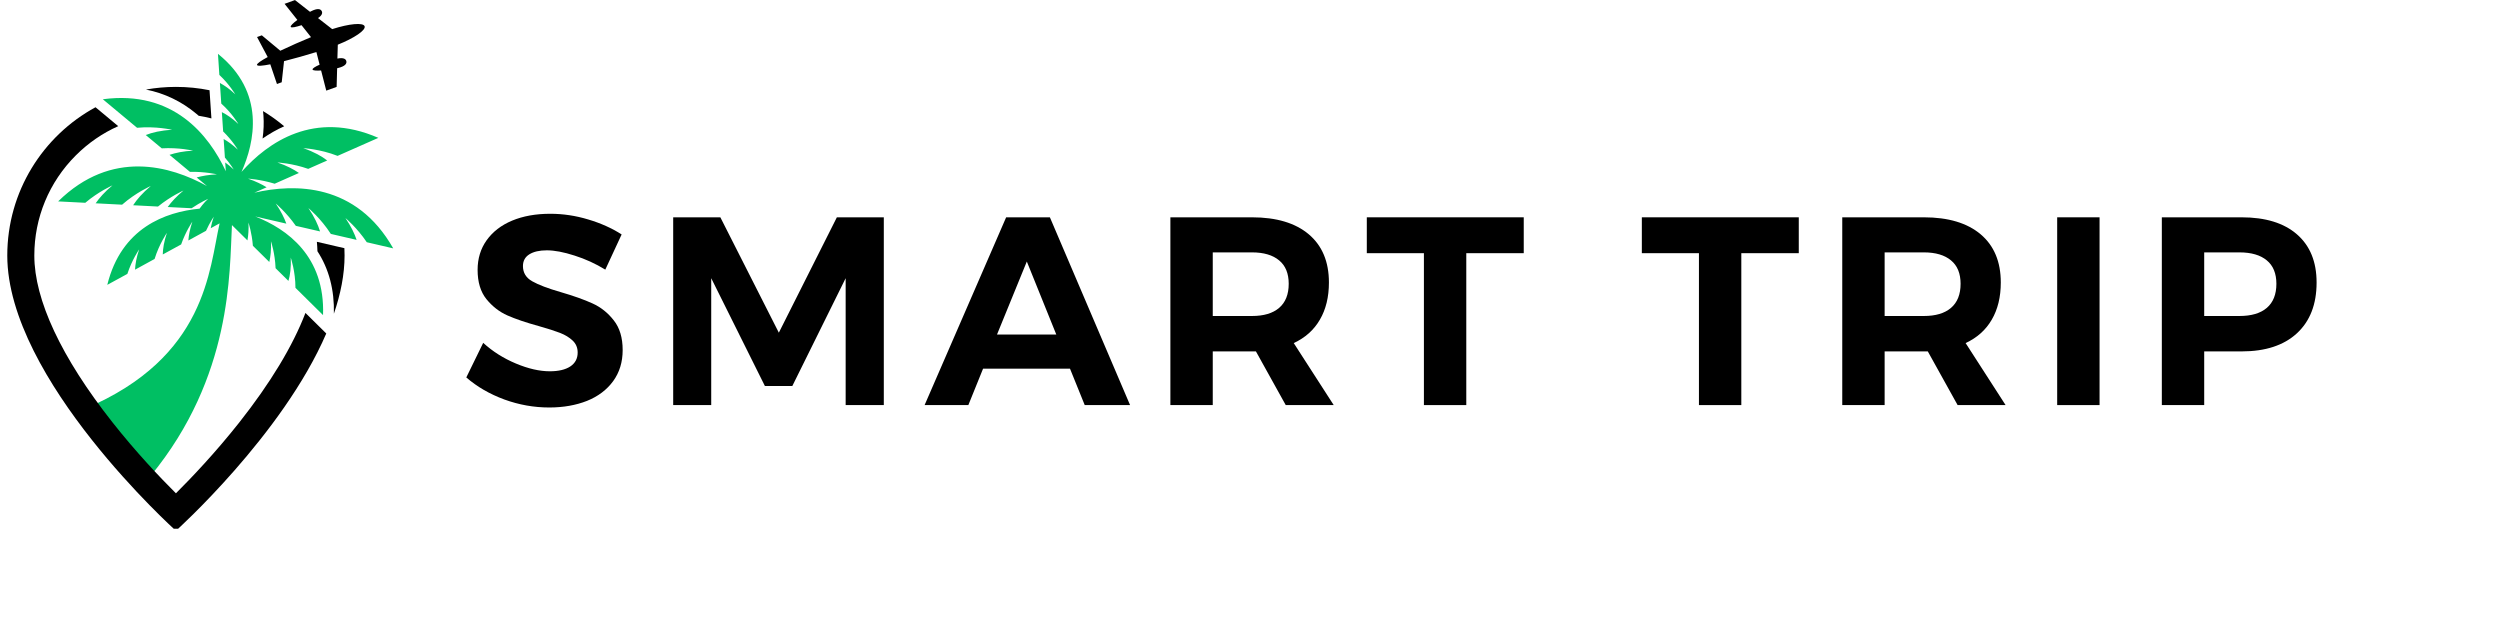
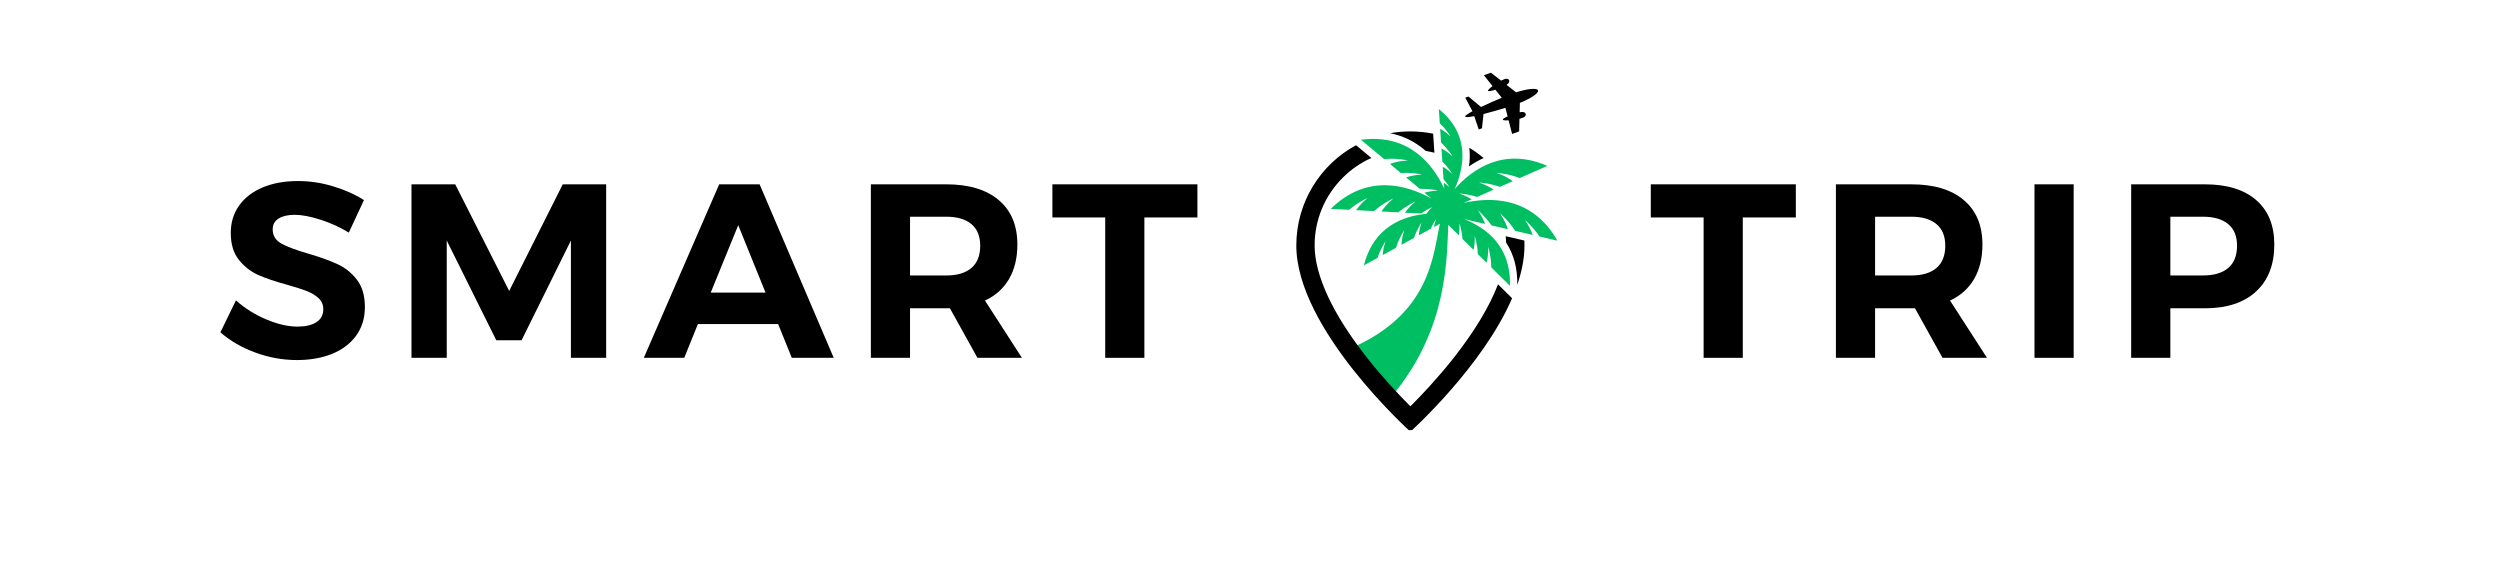
- <svg xmlns="http://www.w3.org/2000/svg" width="456" zoomAndPan="magnify" viewBox="0 0 342 85.5" height="114" preserveAspectRatio="xMidYMid meet" version="1.0">
+ <svg xmlns="http://www.w3.org/2000/svg" width="492" zoomAndPan="magnify" viewBox="0 0 369 83.25" height="111" preserveAspectRatio="xMidYMid meet" version="1.0">
  <defs>
    <g />
-     <clipPath id="9fcb6eaf6e">
-       <path d="M 7 7 L 53.934 7 L 53.934 66 L 7 66 Z M 7 7 " clip-rule="nonzero" />
+     <clipPath id="1fa214bb08">
+       <path d="M 196 16 L 229.988 16 L 229.988 59 L 196 59 Z M 196 16 " clip-rule="nonzero" />
    </clipPath>
-     <clipPath id="c6b2817350">
-       <path d="M 0.996 14 L 45 14 L 45 72.328 L 0.996 72.328 Z M 0.996 14 " clip-rule="nonzero" />
+     <clipPath id="21443a3611">
+       <path d="M 191.336 21 L 224 21 L 224 63.492 L 191.336 63.492 Z M 191.336 21 " clip-rule="nonzero" />
+     </clipPath>
+     <clipPath id="db11a7798d">
+       <path d="M 216 10.719 L 228 10.719 L 228 20 L 216 20 Z M 216 10.719 " clip-rule="nonzero" />
    </clipPath>
  </defs>
-   <g clip-path="url(#9fcb6eaf6e)">
-     <path fill="#00bf63" d="M 34.793 26.363 L 34.801 26.359 C 34.793 26.363 36.473 25.621 36.473 25.621 C 35.816 25.211 34.984 24.805 33.93 24.441 C 33.93 24.441 35.594 24.523 37.574 25.133 L 40.891 23.664 C 40.184 23.172 39.23 22.664 37.949 22.227 C 37.949 22.227 39.941 22.32 42.164 23.102 L 44.762 21.953 C 44.031 21.387 42.98 20.781 41.488 20.27 C 41.488 20.27 43.773 20.379 46.18 21.324 L 51.758 18.859 C 42.984 15.031 36.668 19.434 33.039 23.516 C 34.836 19.477 36.375 12.633 29.816 7.367 L 30.008 10.25 C 31.383 11.535 32.188 12.906 32.188 12.906 C 31.406 12.164 30.695 11.676 30.082 11.355 L 30.27 14.168 C 31.742 15.488 32.609 16.965 32.609 16.965 C 31.758 16.16 30.992 15.656 30.348 15.34 L 30.527 17.984 C 31.797 19.219 32.535 20.473 32.535 20.473 C 31.82 19.801 31.168 19.336 30.594 19.016 L 30.766 21.555 C 31.539 22.453 31.973 23.191 31.973 23.191 C 31.562 22.809 31.176 22.488 30.809 22.23 L 30.891 23.422 C 28.566 18.461 23.699 12.289 14.066 13.578 L 18.75 17.48 C 21.324 17.234 23.551 17.758 23.551 17.758 C 21.977 17.84 20.801 18.129 19.941 18.473 L 22.125 20.293 C 24.477 20.152 26.418 20.609 26.418 20.609 C 25.066 20.68 24.008 20.906 23.191 21.184 L 25.98 23.508 C 28.051 23.465 29.672 23.848 29.672 23.848 C 28.562 23.906 27.648 24.066 26.906 24.277 C 26.906 24.277 28.316 25.453 28.309 25.449 L 28.316 25.453 C 23.344 22.707 15.289 20.348 7.953 27.551 L 11.664 27.742 C 13.512 26.18 15.383 25.359 15.383 25.359 C 14.316 26.25 13.586 27.082 13.086 27.812 L 16.703 28 C 18.613 26.324 20.629 25.441 20.629 25.441 C 19.477 26.406 18.715 27.301 18.211 28.078 L 21.613 28.254 C 23.383 26.82 25.098 26.066 25.098 26.066 C 24.129 26.875 23.438 27.637 22.941 28.32 L 26.211 28.488 C 27.477 27.637 28.484 27.195 28.484 27.195 C 27.93 27.66 27.301 28.543 27.301 28.543 C 22.621 28.996 16.605 31.16 14.676 38.969 L 17.422 37.469 C 18.055 35.531 19.035 34.117 19.035 34.117 C 18.664 35.223 18.508 36.145 18.473 36.891 L 21.148 35.426 C 21.777 33.379 22.832 31.855 22.832 31.855 C 22.434 33.055 22.281 34.035 22.266 34.812 L 24.781 33.438 C 25.414 31.629 26.312 30.328 26.312 30.328 C 25.977 31.336 25.816 32.191 25.766 32.898 L 28.184 31.574 C 28.715 30.406 29.242 29.645 29.242 29.645 C 29.047 30.219 28.914 30.746 28.824 31.223 L 30.043 30.555 C 28.605 36.852 28.27 48.891 11.602 55.926 L 20.613 65.094 C 31.797 51.473 31.383 37.242 31.73 30.793 L 33.848 32.887 C 33.969 32.227 34.035 31.422 33.992 30.453 C 33.992 30.453 34.457 31.824 34.594 33.621 L 36.84 35.84 C 37.012 35.109 37.117 34.176 37.066 33 C 37.066 33 37.625 34.645 37.699 36.691 L 39.457 38.43 C 39.684 37.656 39.836 36.613 39.777 35.242 C 39.777 35.242 40.418 37.129 40.418 39.375 L 44.191 43.105 C 44.484 35.07 39.293 31.332 34.918 29.613 L 39.172 30.594 C 38.883 29.805 38.43 28.879 37.719 27.836 C 37.719 27.836 39.16 29.031 40.469 30.895 L 43.785 31.66 C 43.516 30.777 43.031 29.707 42.188 28.461 C 42.188 28.461 43.883 29.863 45.258 32 L 48.785 32.816 C 48.508 31.977 48.031 30.973 47.254 29.828 C 47.254 29.828 48.828 31.129 50.176 33.137 L 53.793 33.977 C 48.723 25.031 40.328 25.086 34.793 26.363 " fill-opacity="1" fill-rule="nonzero" />
-   </g>
-   <path fill="#000000" d="M 26.887 15.586 C 26.984 15.668 27.082 15.75 27.176 15.836 C 27.766 15.93 28.348 16.051 28.922 16.199 L 28.664 12.344 C 27.18 12.043 25.641 11.887 24.066 11.887 C 22.668 11.887 21.297 12.012 19.965 12.25 C 22.531 12.762 24.848 13.879 26.887 15.586 " fill-opacity="1" fill-rule="nonzero" />
-   <path fill="#000000" d="M 38.879 17.273 C 37.973 16.508 37 15.812 35.98 15.195 C 36.004 15.395 36.023 15.594 36.039 15.793 C 36.113 16.82 36.074 17.875 35.922 18.949 C 36.883 18.281 37.871 17.723 38.879 17.273 " fill-opacity="1" fill-rule="nonzero" />
-   <path fill="#000000" d="M 45.953 33.684 L 43.348 33.078 C 43.387 33.508 43.414 33.938 43.426 34.371 C 45 36.789 45.754 39.656 45.676 42.918 C 46.594 40.234 47.137 37.551 47.137 34.957 C 47.137 34.621 47.129 34.285 47.113 33.949 L 45.953 33.684 " fill-opacity="1" fill-rule="nonzero" />
-   <g clip-path="url(#c6b2817350)">
-     <path fill="#000000" d="M 41.785 42.809 C 40.059 47.32 37 52.395 32.699 57.836 C 29.457 61.934 26.207 65.352 24.066 67.484 C 21.906 65.332 18.617 61.875 15.367 57.75 C 8.387 48.898 4.695 41.016 4.695 34.957 C 4.695 29.785 6.711 24.918 10.367 21.262 C 12.07 19.559 14.035 18.211 16.172 17.258 L 13.066 14.672 C 5.875 18.578 0.996 26.199 0.996 34.957 C 0.996 51.883 24.066 72.609 24.066 72.609 C 24.066 72.609 38.656 59.5 44.633 45.621 L 41.785 42.809 " fill-opacity="1" fill-rule="nonzero" />
-   </g>
-   <path fill="#000000" d="M 49.879 3.59 C 49.684 3.055 47.77 3.238 45.445 3.984 L 43.504 2.473 C 44.051 2.113 44.148 1.781 44.012 1.52 C 43.852 1.203 43.422 1.098 42.551 1.543 C 42.508 1.566 42.461 1.59 42.41 1.617 L 40.352 0.008 L 38.93 0.523 L 40.68 2.727 C 40.121 3.141 39.695 3.531 39.773 3.68 C 39.855 3.844 40.512 3.691 41.25 3.445 L 42.547 5.082 C 41.223 5.629 39.676 6.305 38.344 6.941 L 35.816 4.832 L 35.164 5.066 L 36.621 7.805 C 35.688 8.309 35.098 8.715 35.16 8.891 C 35.227 9.07 35.938 9.004 36.977 8.797 L 37.887 11.492 L 38.539 11.254 L 38.855 8.367 C 40.289 8.004 41.91 7.543 43.281 7.117 L 43.723 8.848 C 43.152 9.102 42.723 9.355 42.758 9.508 C 42.797 9.66 43.297 9.684 43.926 9.641 L 44.633 12.398 L 46.051 11.887 L 46.121 9.336 C 46.172 9.324 46.219 9.312 46.262 9.301 C 47.207 9.066 47.465 8.707 47.379 8.363 C 47.305 8.047 46.957 7.855 46.156 8.012 L 46.211 6.113 C 48.477 5.203 50.07 4.129 49.879 3.59 " fill-opacity="1" fill-rule="nonzero" />
  <g fill="#000000" fill-opacity="1">
-     <g transform="translate(63.05554, 55.41643)">
+     <g transform="translate(31.79613, 52.81544)">
      <g>
-         <path d="M 19.75 -18.531 C 18.426 -19.344 17.023 -19.984 15.547 -20.453 C 14.066 -20.93 12.801 -21.172 11.75 -21.172 C 10.738 -21.172 9.941 -20.988 9.359 -20.625 C 8.773 -20.258 8.484 -19.723 8.484 -19.016 C 8.484 -18.109 8.906 -17.414 9.75 -16.938 C 10.594 -16.457 11.895 -15.961 13.656 -15.453 C 15.414 -14.941 16.863 -14.426 18 -13.906 C 19.133 -13.395 20.102 -12.625 20.906 -11.594 C 21.719 -10.57 22.125 -9.219 22.125 -7.531 C 22.125 -5.883 21.691 -4.469 20.828 -3.281 C 19.961 -2.094 18.77 -1.191 17.25 -0.578 C 15.727 0.023 14.004 0.328 12.078 0.328 C 9.992 0.328 7.945 -0.035 5.938 -0.766 C 3.938 -1.504 2.203 -2.508 0.734 -3.781 L 3.047 -8.516 C 4.336 -7.336 5.828 -6.395 7.516 -5.688 C 9.211 -4.977 10.758 -4.625 12.156 -4.625 C 13.352 -4.625 14.285 -4.844 14.953 -5.281 C 15.629 -5.727 15.969 -6.363 15.969 -7.188 C 15.969 -7.852 15.738 -8.398 15.281 -8.828 C 14.832 -9.254 14.258 -9.602 13.562 -9.875 C 12.863 -10.145 11.906 -10.453 10.688 -10.797 C 8.914 -11.285 7.473 -11.773 6.359 -12.266 C 5.254 -12.754 4.297 -13.5 3.484 -14.5 C 2.68 -15.5 2.281 -16.832 2.281 -18.5 C 2.281 -20.039 2.691 -21.391 3.516 -22.547 C 4.348 -23.711 5.508 -24.609 7 -25.234 C 8.5 -25.859 10.238 -26.172 12.219 -26.172 C 13.977 -26.172 15.711 -25.91 17.422 -25.391 C 19.141 -24.879 20.66 -24.195 21.984 -23.344 Z M 19.75 -18.531 " />
+         <path d="M 19.688 -18.484 C 18.375 -19.285 16.977 -19.922 15.5 -20.391 C 14.02 -20.867 12.754 -21.109 11.703 -21.109 C 10.703 -21.109 9.91 -20.926 9.328 -20.562 C 8.742 -20.195 8.453 -19.66 8.453 -18.953 C 8.453 -18.047 8.875 -17.352 9.719 -16.875 C 10.562 -16.406 11.859 -15.914 13.609 -15.406 C 15.367 -14.895 16.816 -14.379 17.953 -13.859 C 19.086 -13.348 20.055 -12.582 20.859 -11.562 C 21.66 -10.539 22.062 -9.188 22.062 -7.5 C 22.062 -5.863 21.629 -4.453 20.766 -3.266 C 19.898 -2.086 18.711 -1.191 17.203 -0.578 C 15.691 0.023 13.973 0.328 12.047 0.328 C 9.961 0.328 7.922 -0.035 5.922 -0.766 C 3.922 -1.492 2.191 -2.492 0.734 -3.766 L 3.031 -8.484 C 4.332 -7.316 5.82 -6.379 7.5 -5.672 C 9.188 -4.961 10.723 -4.609 12.109 -4.609 C 13.305 -4.609 14.238 -4.828 14.906 -5.266 C 15.582 -5.703 15.922 -6.336 15.922 -7.172 C 15.922 -7.828 15.691 -8.367 15.234 -8.797 C 14.785 -9.223 14.211 -9.57 13.516 -9.844 C 12.828 -10.113 11.875 -10.422 10.656 -10.766 C 8.895 -11.242 7.457 -11.727 6.344 -12.219 C 5.238 -12.707 4.281 -13.453 3.469 -14.453 C 2.664 -15.453 2.266 -16.781 2.266 -18.438 C 2.266 -19.977 2.676 -21.328 3.5 -22.484 C 4.332 -23.641 5.492 -24.531 6.984 -25.156 C 8.473 -25.781 10.207 -26.094 12.188 -26.094 C 13.945 -26.094 15.676 -25.832 17.375 -25.312 C 19.082 -24.801 20.598 -24.125 21.922 -23.281 Z M 19.688 -18.484 " />
      </g>
    </g>
  </g>
  <g fill="#000000" fill-opacity="1">
-     <g transform="translate(89.26381, 55.41643)">
+     <g transform="translate(57.92229, 52.81544)">
      <g>
-         <path d="M 2.828 0 L 2.828 -25.688 L 9.281 -25.688 L 17.281 -9.906 L 25.219 -25.688 L 31.641 -25.688 L 31.641 0 L 26.422 0 L 26.422 -17.359 L 19.125 -2.609 L 15.375 -2.609 L 8.031 -17.359 L 8.031 0 Z M 2.828 0 " />
+         <path d="M 2.812 0 L 2.812 -25.609 L 9.266 -25.609 L 17.234 -9.875 L 25.141 -25.609 L 31.547 -25.609 L 31.547 0 L 26.344 0 L 26.344 -17.312 L 19.062 -2.594 L 15.328 -2.594 L 8.016 -17.312 L 8.016 0 Z M 2.812 0 " />
      </g>
    </g>
  </g>
  <g fill="#000000" fill-opacity="1">
-     <g transform="translate(126.5939, 55.41643)">
+     <g transform="translate(95.13543, 52.81544)">
      <g>
-         <path d="M 28 0 L 21.797 0 L 19.781 -4.984 L 7.891 -4.984 L 5.875 0 L -0.109 0 L 11.047 -25.688 L 17.031 -25.688 Z M 13.875 -19.641 L 9.797 -9.656 L 17.906 -9.656 Z M 13.875 -19.641 " />
+         <path d="M 27.922 0 L 21.734 0 L 19.719 -4.984 L 7.875 -4.984 L 5.859 0 L -0.109 0 L 11.016 -25.609 L 16.984 -25.609 Z M 13.828 -19.578 L 9.766 -9.625 L 17.859 -9.625 Z M 13.828 -19.578 " />
      </g>
    </g>
  </g>
  <g fill="#000000" fill-opacity="1">
-     <g transform="translate(157.2803, 55.41643)">
+     <g transform="translate(125.7257, 52.81544)">
      <g>
-         <path d="M 25.172 0 L 18.609 0 L 14.531 -7.344 L 8.625 -7.344 L 8.625 0 L 2.828 0 L 2.828 -25.688 L 13.984 -25.688 C 17.336 -25.688 19.93 -24.91 21.766 -23.359 C 23.598 -21.805 24.516 -19.609 24.516 -16.766 C 24.516 -14.785 24.102 -13.094 23.281 -11.688 C 22.469 -10.281 21.273 -9.211 19.703 -8.484 Z M 8.625 -20.891 L 8.625 -12.188 L 13.984 -12.188 C 15.598 -12.188 16.836 -12.555 17.703 -13.297 C 18.578 -14.047 19.016 -15.145 19.016 -16.594 C 19.016 -18.008 18.578 -19.078 17.703 -19.797 C 16.836 -20.523 15.598 -20.891 13.984 -20.891 Z M 8.625 -20.891 " />
+         <path d="M 25.109 0 L 18.547 0 L 14.484 -7.312 L 8.594 -7.312 L 8.594 0 L 2.812 0 L 2.812 -25.609 L 13.938 -25.609 C 17.281 -25.609 19.863 -24.832 21.688 -23.281 C 23.52 -21.738 24.438 -19.551 24.438 -16.719 C 24.438 -14.75 24.031 -13.062 23.219 -11.656 C 22.406 -10.25 21.219 -9.18 19.656 -8.453 Z M 8.594 -20.828 L 8.594 -12.156 L 13.938 -12.156 C 15.551 -12.156 16.789 -12.523 17.656 -13.266 C 18.52 -14.004 18.953 -15.098 18.953 -16.547 C 18.953 -17.953 18.52 -19.016 17.656 -19.734 C 16.789 -20.461 15.551 -20.828 13.938 -20.828 Z M 8.594 -20.828 " />
      </g>
    </g>
  </g>
  <g fill="#000000" fill-opacity="1">
-     <g transform="translate(186.6819, 55.41643)">
+     <g transform="translate(155.0352, 52.81544)">
      <g>
-         <path d="M 0.297 -20.781 L 0.297 -25.688 L 21.766 -25.688 L 21.766 -20.781 L 13.906 -20.781 L 13.906 0 L 8.109 0 L 8.109 -20.781 Z M 0.297 -20.781 " />
+         <path d="M 0.297 -20.719 L 0.297 -25.609 L 21.703 -25.609 L 21.703 -20.719 L 13.875 -20.719 L 13.875 0 L 8.094 0 L 8.094 -20.719 Z M 0.297 -20.719 " />
      </g>
    </g>
  </g>
  <g fill="#000000" fill-opacity="1">
-     <g transform="translate(211.5688, 55.41643)">
+     <g transform="translate(179.8587, 52.81544)">
      <g />
    </g>
  </g>
  <g fill="#000000" fill-opacity="1">
-     <g transform="translate(224.3061, 55.41643)">
+     <g transform="translate(192.556, 52.81544)">
+       <g />
+     </g>
+   </g>
+   <g fill="#000000" fill-opacity="1">
+     <g transform="translate(205.2534, 52.81544)">
+       <g />
+     </g>
+   </g>
+   <g fill="#000000" fill-opacity="1">
+     <g transform="translate(217.9508, 52.81544)">
+       <g />
+     </g>
+   </g>
+   <g fill="#000000" fill-opacity="1">
+     <g transform="translate(230.6481, 52.81544)">
+       <g />
+     </g>
+   </g>
+   <g fill="#000000" fill-opacity="1">
+     <g transform="translate(243.36, 52.81544)">
      <g>
-         <path d="M 0.297 -20.781 L 0.297 -25.688 L 21.766 -25.688 L 21.766 -20.781 L 13.906 -20.781 L 13.906 0 L 8.109 0 L 8.109 -20.781 Z M 0.297 -20.781 " />
+         <path d="M 0.297 -20.719 L 0.297 -25.609 L 21.703 -25.609 L 21.703 -20.719 L 13.875 -20.719 L 13.875 0 L 8.094 0 L 8.094 -20.719 Z M 0.297 -20.719 " />
      </g>
    </g>
  </g>
  <g fill="#000000" fill-opacity="1">
-     <g transform="translate(249.1929, 55.41643)">
+     <g transform="translate(268.1689, 52.81544)">
      <g>
-         <path d="M 25.172 0 L 18.609 0 L 14.531 -7.344 L 8.625 -7.344 L 8.625 0 L 2.828 0 L 2.828 -25.688 L 13.984 -25.688 C 17.336 -25.688 19.93 -24.91 21.766 -23.359 C 23.598 -21.805 24.516 -19.609 24.516 -16.766 C 24.516 -14.785 24.102 -13.094 23.281 -11.688 C 22.469 -10.281 21.273 -9.211 19.703 -8.484 Z M 8.625 -20.891 L 8.625 -12.188 L 13.984 -12.188 C 15.598 -12.188 16.836 -12.555 17.703 -13.297 C 18.578 -14.047 19.016 -15.145 19.016 -16.594 C 19.016 -18.008 18.578 -19.078 17.703 -19.797 C 16.836 -20.523 15.598 -20.891 13.984 -20.891 Z M 8.625 -20.891 " />
+         <path d="M 25.109 0 L 18.547 0 L 14.484 -7.312 L 8.594 -7.312 L 8.594 0 L 2.812 0 L 2.812 -25.609 L 13.938 -25.609 C 17.281 -25.609 19.863 -24.832 21.688 -23.281 C 23.52 -21.738 24.438 -19.551 24.438 -16.719 C 24.438 -14.75 24.031 -13.062 23.219 -11.656 C 22.406 -10.25 21.219 -9.18 19.656 -8.453 Z M 8.594 -20.828 L 8.594 -12.156 L 13.938 -12.156 C 15.551 -12.156 16.789 -12.523 17.656 -13.266 C 18.52 -14.004 18.953 -15.098 18.953 -16.547 C 18.953 -17.953 18.52 -19.016 17.656 -19.734 C 16.789 -20.461 15.551 -20.828 13.938 -20.828 Z M 8.594 -20.828 " />
      </g>
    </g>
  </g>
  <g fill="#000000" fill-opacity="1">
-     <g transform="translate(278.5946, 55.41643)">
+     <g transform="translate(297.4784, 52.81544)">
      <g>
-         <path d="M 2.828 0 L 2.828 -25.688 L 8.625 -25.688 L 8.625 0 Z M 2.828 0 " />
+         <path d="M 2.812 0 L 2.812 -25.609 L 8.594 -25.609 L 8.594 0 Z M 2.812 0 " />
      </g>
    </g>
  </g>
  <g fill="#000000" fill-opacity="1">
-     <g transform="translate(292.9102, 55.41643)">
+     <g transform="translate(311.7492, 52.81544)">
      <g>
-         <path d="M 13.734 -25.688 C 17.004 -25.688 19.531 -24.91 21.312 -23.359 C 23.102 -21.805 24 -19.609 24 -16.766 C 24 -13.785 23.098 -11.469 21.297 -9.812 C 19.504 -8.164 16.984 -7.344 13.734 -7.344 L 8.625 -7.344 L 8.625 0 L 2.828 0 L 2.828 -25.688 Z M 13.438 -12.188 C 15.07 -12.188 16.32 -12.555 17.188 -13.297 C 18.062 -14.047 18.5 -15.145 18.5 -16.594 C 18.5 -18.008 18.062 -19.078 17.188 -19.797 C 16.32 -20.523 15.07 -20.891 13.438 -20.891 L 8.625 -20.891 L 8.625 -12.188 Z M 13.438 -12.188 " />
+         <path d="M 13.688 -25.609 C 16.957 -25.609 19.484 -24.832 21.266 -23.281 C 23.047 -21.738 23.938 -19.551 23.938 -16.719 C 23.938 -13.75 23.035 -11.438 21.234 -9.781 C 19.441 -8.133 16.926 -7.312 13.688 -7.312 L 8.594 -7.312 L 8.594 0 L 2.812 0 L 2.812 -25.609 Z M 13.391 -12.156 C 15.023 -12.156 16.273 -12.523 17.141 -13.266 C 18.004 -14.004 18.438 -15.098 18.438 -16.547 C 18.438 -17.953 18.004 -19.016 17.141 -19.734 C 16.273 -20.461 15.023 -20.828 13.391 -20.828 L 8.594 -20.828 L 8.594 -12.156 Z M 13.391 -12.156 " />
      </g>
    </g>
  </g>
+   <g clip-path="url(#1fa214bb08)">
+     <path fill="#00bf63" d="M 216.004 29.961 L 216.012 29.961 C 216.004 29.961 217.23 29.418 217.23 29.418 C 216.75 29.121 216.141 28.824 215.371 28.562 C 215.371 28.562 216.586 28.617 218.031 29.066 L 220.453 27.992 C 219.938 27.633 219.242 27.262 218.305 26.941 C 218.305 26.941 219.762 27.012 221.383 27.582 L 223.281 26.742 C 222.746 26.328 221.98 25.891 220.891 25.516 C 220.891 25.516 222.559 25.598 224.312 26.285 L 228.387 24.484 C 221.98 21.691 217.371 24.906 214.723 27.883 C 216.035 24.938 217.156 19.941 212.371 16.098 L 212.512 18.203 C 213.516 19.141 214.105 20.141 214.105 20.141 C 213.531 19.598 213.012 19.242 212.566 19.008 L 212.703 21.062 C 213.777 22.027 214.41 23.102 214.41 23.102 C 213.789 22.516 213.23 22.148 212.762 21.918 L 212.891 23.848 C 213.816 24.746 214.355 25.664 214.355 25.664 C 213.832 25.172 213.359 24.832 212.941 24.602 L 213.062 26.453 C 213.629 27.109 213.945 27.648 213.945 27.648 C 213.645 27.367 213.363 27.137 213.098 26.945 L 213.156 27.816 C 211.457 24.195 207.906 19.691 200.875 20.629 L 204.297 23.48 C 206.172 23.301 207.801 23.68 207.801 23.68 C 206.648 23.742 205.793 23.953 205.164 24.203 L 206.758 25.535 C 208.477 25.43 209.895 25.762 209.895 25.762 C 208.906 25.816 208.133 25.98 207.539 26.184 L 209.57 27.879 C 211.086 27.848 212.266 28.125 212.266 28.125 C 211.457 28.168 210.789 28.285 210.246 28.441 C 210.246 28.441 211.277 29.301 211.27 29.297 L 211.277 29.301 C 207.645 27.293 201.77 25.57 196.414 30.828 L 199.121 30.969 C 200.469 29.828 201.836 29.23 201.836 29.23 C 201.059 29.879 200.527 30.488 200.16 31.02 L 202.801 31.156 C 204.195 29.934 205.668 29.289 205.668 29.289 C 204.824 29.992 204.27 30.648 203.902 31.215 L 206.387 31.34 C 207.676 30.293 208.926 29.746 208.926 29.746 C 208.219 30.336 207.715 30.895 207.355 31.391 L 209.738 31.512 C 210.664 30.891 211.398 30.57 211.398 30.57 C 210.992 30.906 210.535 31.555 210.535 31.555 C 207.121 31.883 202.73 33.465 201.32 39.164 L 203.324 38.066 C 203.789 36.652 204.504 35.621 204.504 35.621 C 204.234 36.43 204.117 37.102 204.094 37.645 L 206.047 36.578 C 206.504 35.082 207.273 33.969 207.273 33.969 C 206.98 34.848 206.875 35.562 206.859 36.129 L 208.699 35.125 C 209.16 33.805 209.816 32.855 209.816 32.855 C 209.57 33.594 209.453 34.215 209.414 34.73 L 211.18 33.766 C 211.566 32.91 211.953 32.355 211.953 32.355 C 211.812 32.777 211.711 33.16 211.648 33.508 L 212.535 33.023 C 211.488 37.617 211.242 46.402 199.078 51.539 L 205.652 58.23 C 213.816 48.289 213.516 37.902 213.77 33.195 L 215.316 34.723 C 215.402 34.242 215.449 33.652 215.418 32.945 C 215.418 32.945 215.758 33.949 215.859 35.262 L 217.496 36.879 C 217.625 36.348 217.699 35.664 217.664 34.805 C 217.664 34.805 218.07 36.004 218.125 37.5 L 219.41 38.77 C 219.574 38.203 219.688 37.445 219.641 36.441 C 219.641 36.441 220.109 37.82 220.109 39.461 L 222.863 42.184 C 223.074 36.316 219.289 33.59 216.098 32.332 L 219.199 33.051 C 218.988 32.473 218.656 31.797 218.141 31.035 C 218.141 31.035 219.191 31.91 220.145 33.27 L 222.566 33.828 C 222.371 33.184 222.016 32.402 221.398 31.492 C 221.398 31.492 222.637 32.52 223.641 34.078 L 226.215 34.672 C 226.012 34.059 225.668 33.328 225.098 32.488 C 225.098 32.488 226.246 33.441 227.23 34.906 L 229.871 35.52 C 226.168 28.992 220.043 29.031 216.004 29.961 " fill-opacity="1" fill-rule="nonzero" />
+   </g>
+   <path fill="#000000" d="M 210.234 22.098 C 210.305 22.156 210.375 22.219 210.445 22.277 C 210.875 22.348 211.301 22.438 211.719 22.543 L 211.531 19.73 C 210.445 19.512 209.324 19.398 208.176 19.398 C 207.152 19.398 206.152 19.488 205.18 19.66 C 207.055 20.035 208.746 20.852 210.234 22.098 " fill-opacity="1" fill-rule="nonzero" />
+   <path fill="#000000" d="M 218.988 23.328 C 218.324 22.77 217.617 22.262 216.871 21.812 C 216.887 21.957 216.902 22.102 216.91 22.246 C 216.969 22.996 216.938 23.766 216.828 24.551 C 217.527 24.062 218.25 23.656 218.988 23.328 " fill-opacity="1" fill-rule="nonzero" />
+   <path fill="#000000" d="M 224.148 35.305 L 222.246 34.863 C 222.277 35.176 222.297 35.492 222.305 35.809 C 223.453 37.57 224.004 39.664 223.949 42.043 C 224.617 40.086 225.012 38.129 225.012 36.234 C 225.012 35.988 225.008 35.742 224.996 35.5 L 224.148 35.305 " fill-opacity="1" fill-rule="nonzero" />
+   <g clip-path="url(#21443a3611)">
+     <path fill="#000000" d="M 221.105 41.965 C 219.848 45.258 217.613 48.961 214.477 52.934 C 212.109 55.922 209.738 58.418 208.176 59.973 C 206.602 58.402 204.199 55.879 201.824 52.867 C 196.73 46.406 194.039 40.656 194.039 36.234 C 194.039 32.457 195.508 28.91 198.18 26.238 C 199.422 24.996 200.855 24.012 202.414 23.316 L 200.148 21.43 C 194.898 24.281 191.336 29.84 191.336 36.234 C 191.336 48.586 208.176 63.715 208.176 63.715 C 208.176 63.715 218.824 54.148 223.184 44.02 L 221.105 41.965 " fill-opacity="1" fill-rule="nonzero" />
+   </g>
+   <g clip-path="url(#db11a7798d)">
+     <path fill="#000000" d="M 227.012 13.344 C 226.871 12.949 225.473 13.086 223.777 13.629 L 222.363 12.527 C 222.758 12.262 222.832 12.023 222.734 11.828 C 222.617 11.598 222.301 11.523 221.668 11.848 C 221.633 11.863 221.598 11.883 221.562 11.902 L 220.059 10.73 L 219.023 11.102 L 220.301 12.711 C 219.891 13.016 219.582 13.297 219.637 13.406 C 219.699 13.527 220.18 13.414 220.719 13.238 L 221.664 14.43 C 220.695 14.828 219.566 15.324 218.594 15.789 L 216.75 14.246 L 216.273 14.418 L 217.336 16.418 C 216.656 16.785 216.227 17.082 216.27 17.211 C 216.32 17.344 216.84 17.293 217.598 17.141 L 218.262 19.109 L 218.738 18.938 L 218.969 16.828 C 220.016 16.562 221.199 16.227 222.199 15.914 L 222.523 17.18 C 222.105 17.363 221.789 17.551 221.816 17.66 C 221.844 17.77 222.211 17.789 222.672 17.758 L 223.184 19.77 L 224.223 19.398 L 224.273 17.535 C 224.309 17.527 224.34 17.52 224.371 17.512 C 225.066 17.34 225.254 17.078 225.191 16.828 C 225.133 16.594 224.883 16.453 224.297 16.57 L 224.336 15.184 C 225.988 14.52 227.156 13.734 227.012 13.344 " fill-opacity="1" fill-rule="nonzero" />
+   </g>
</svg>
